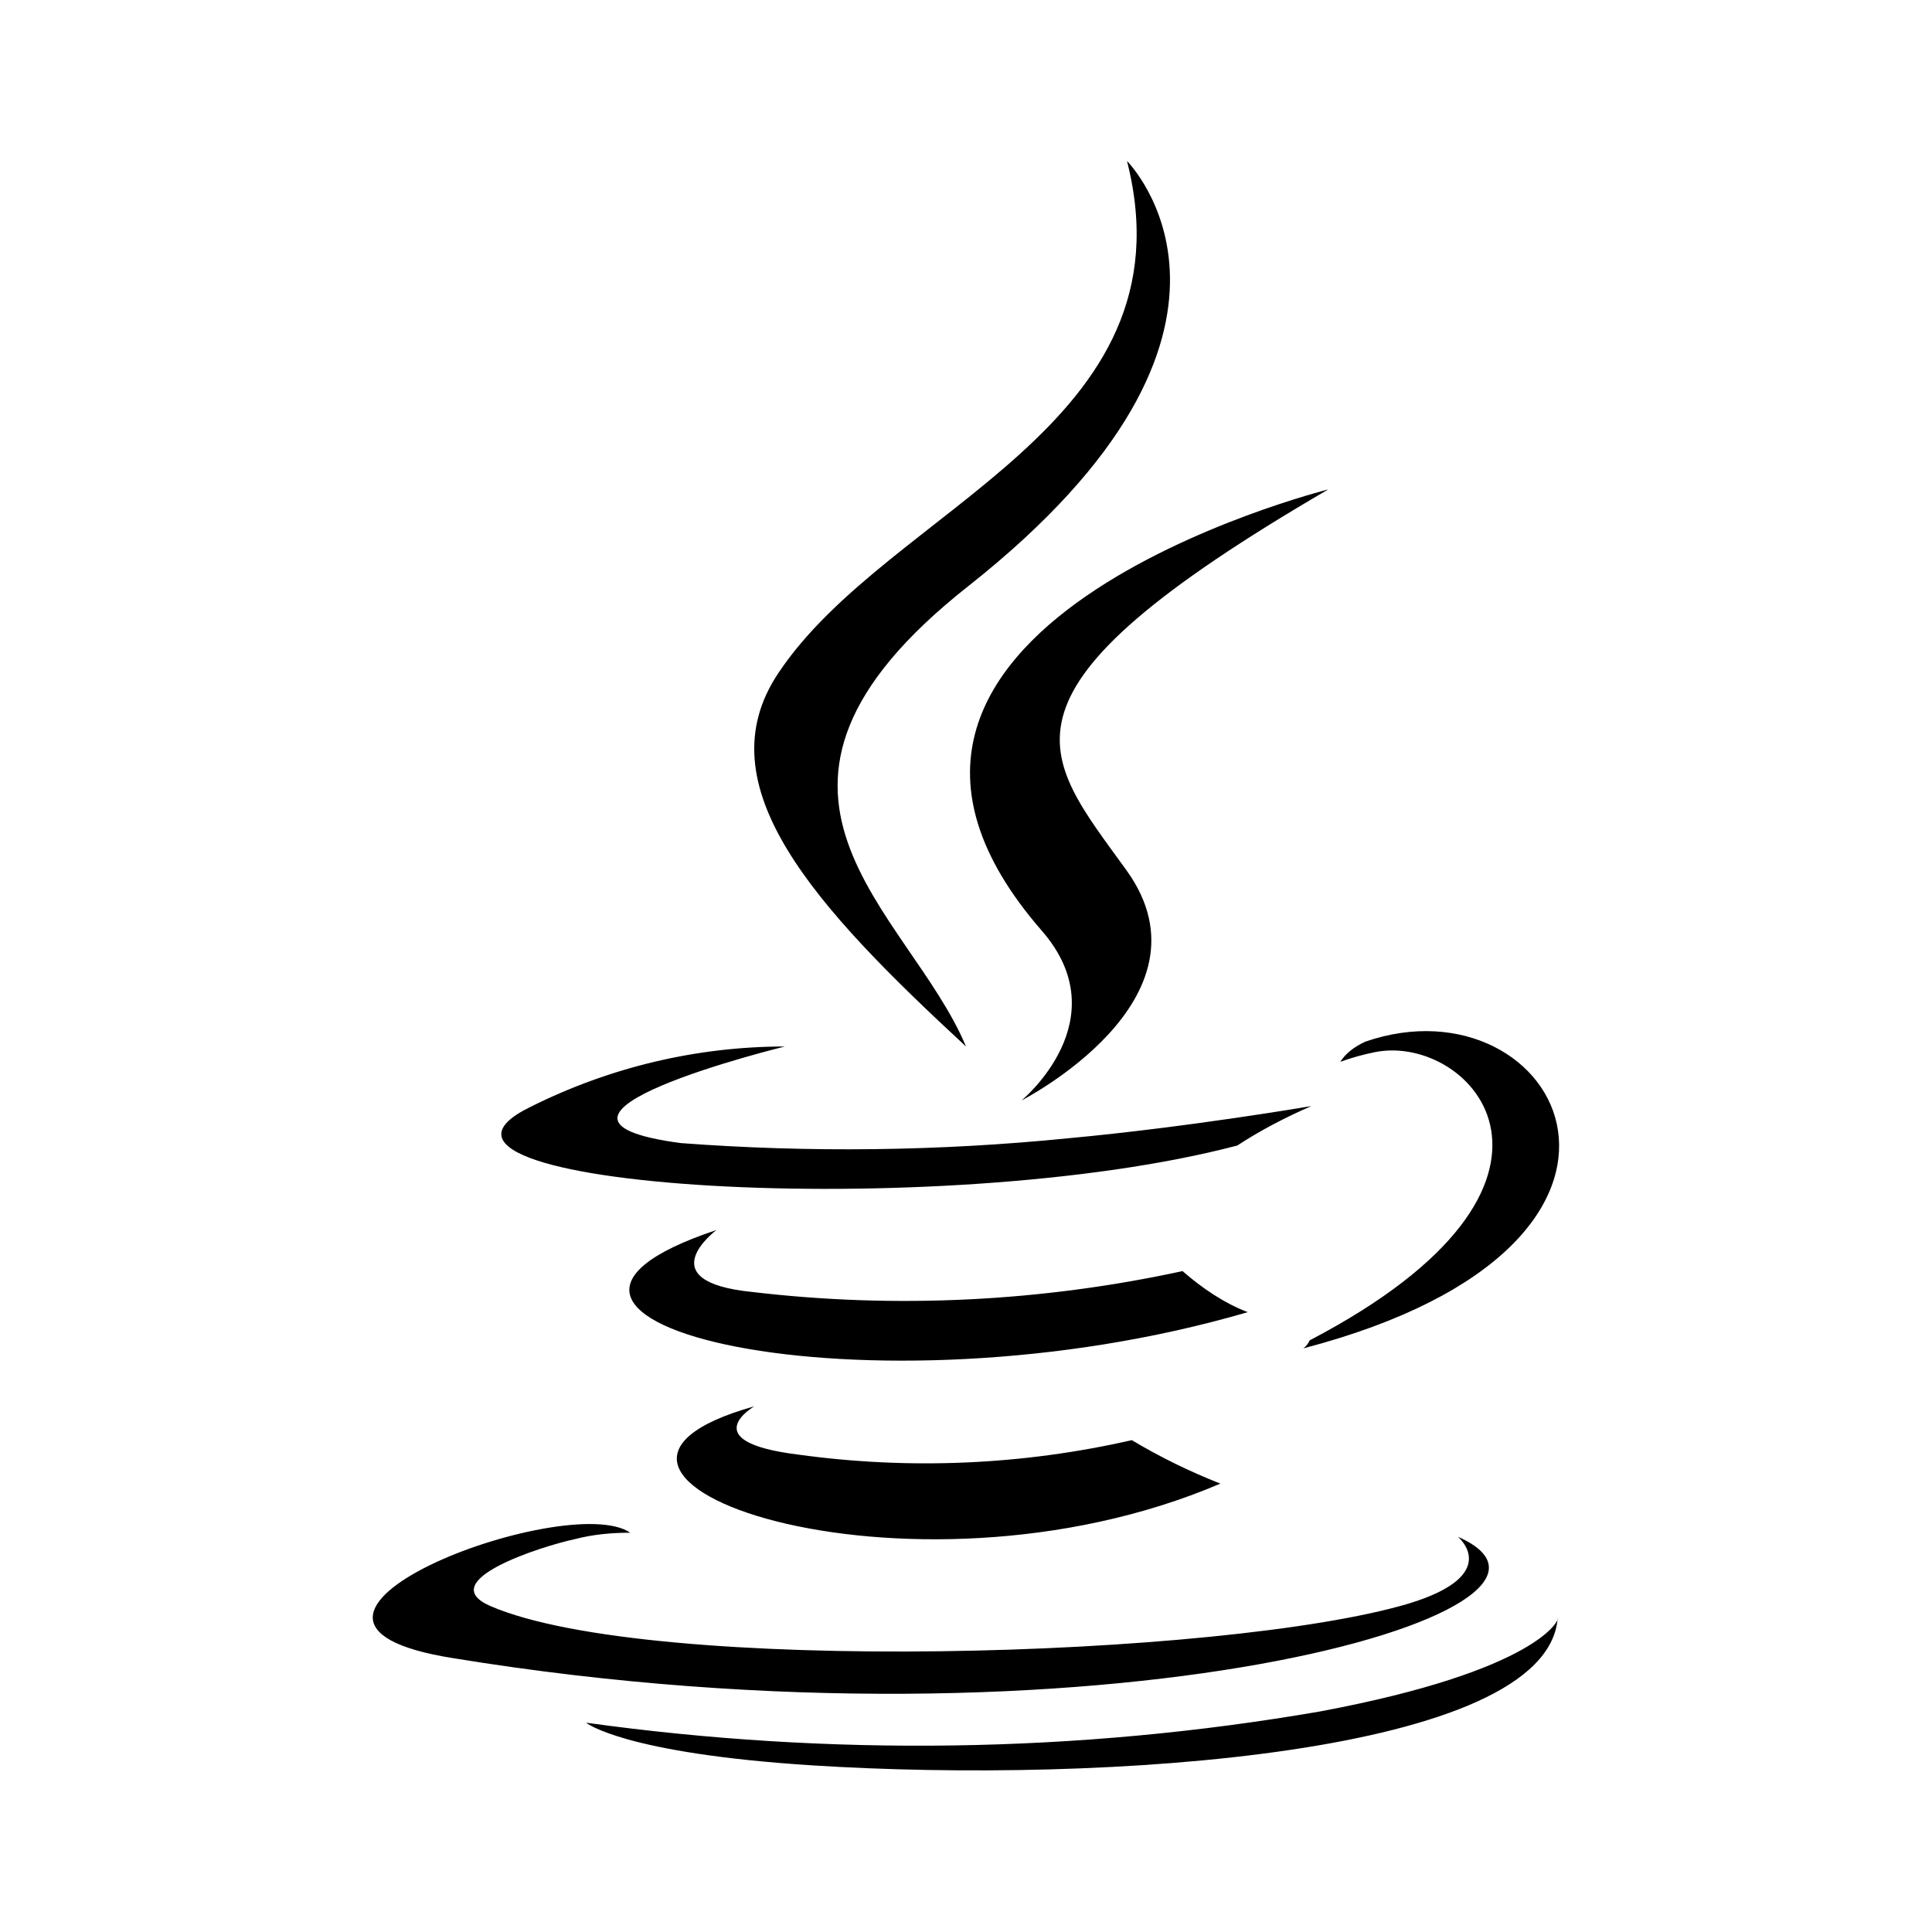
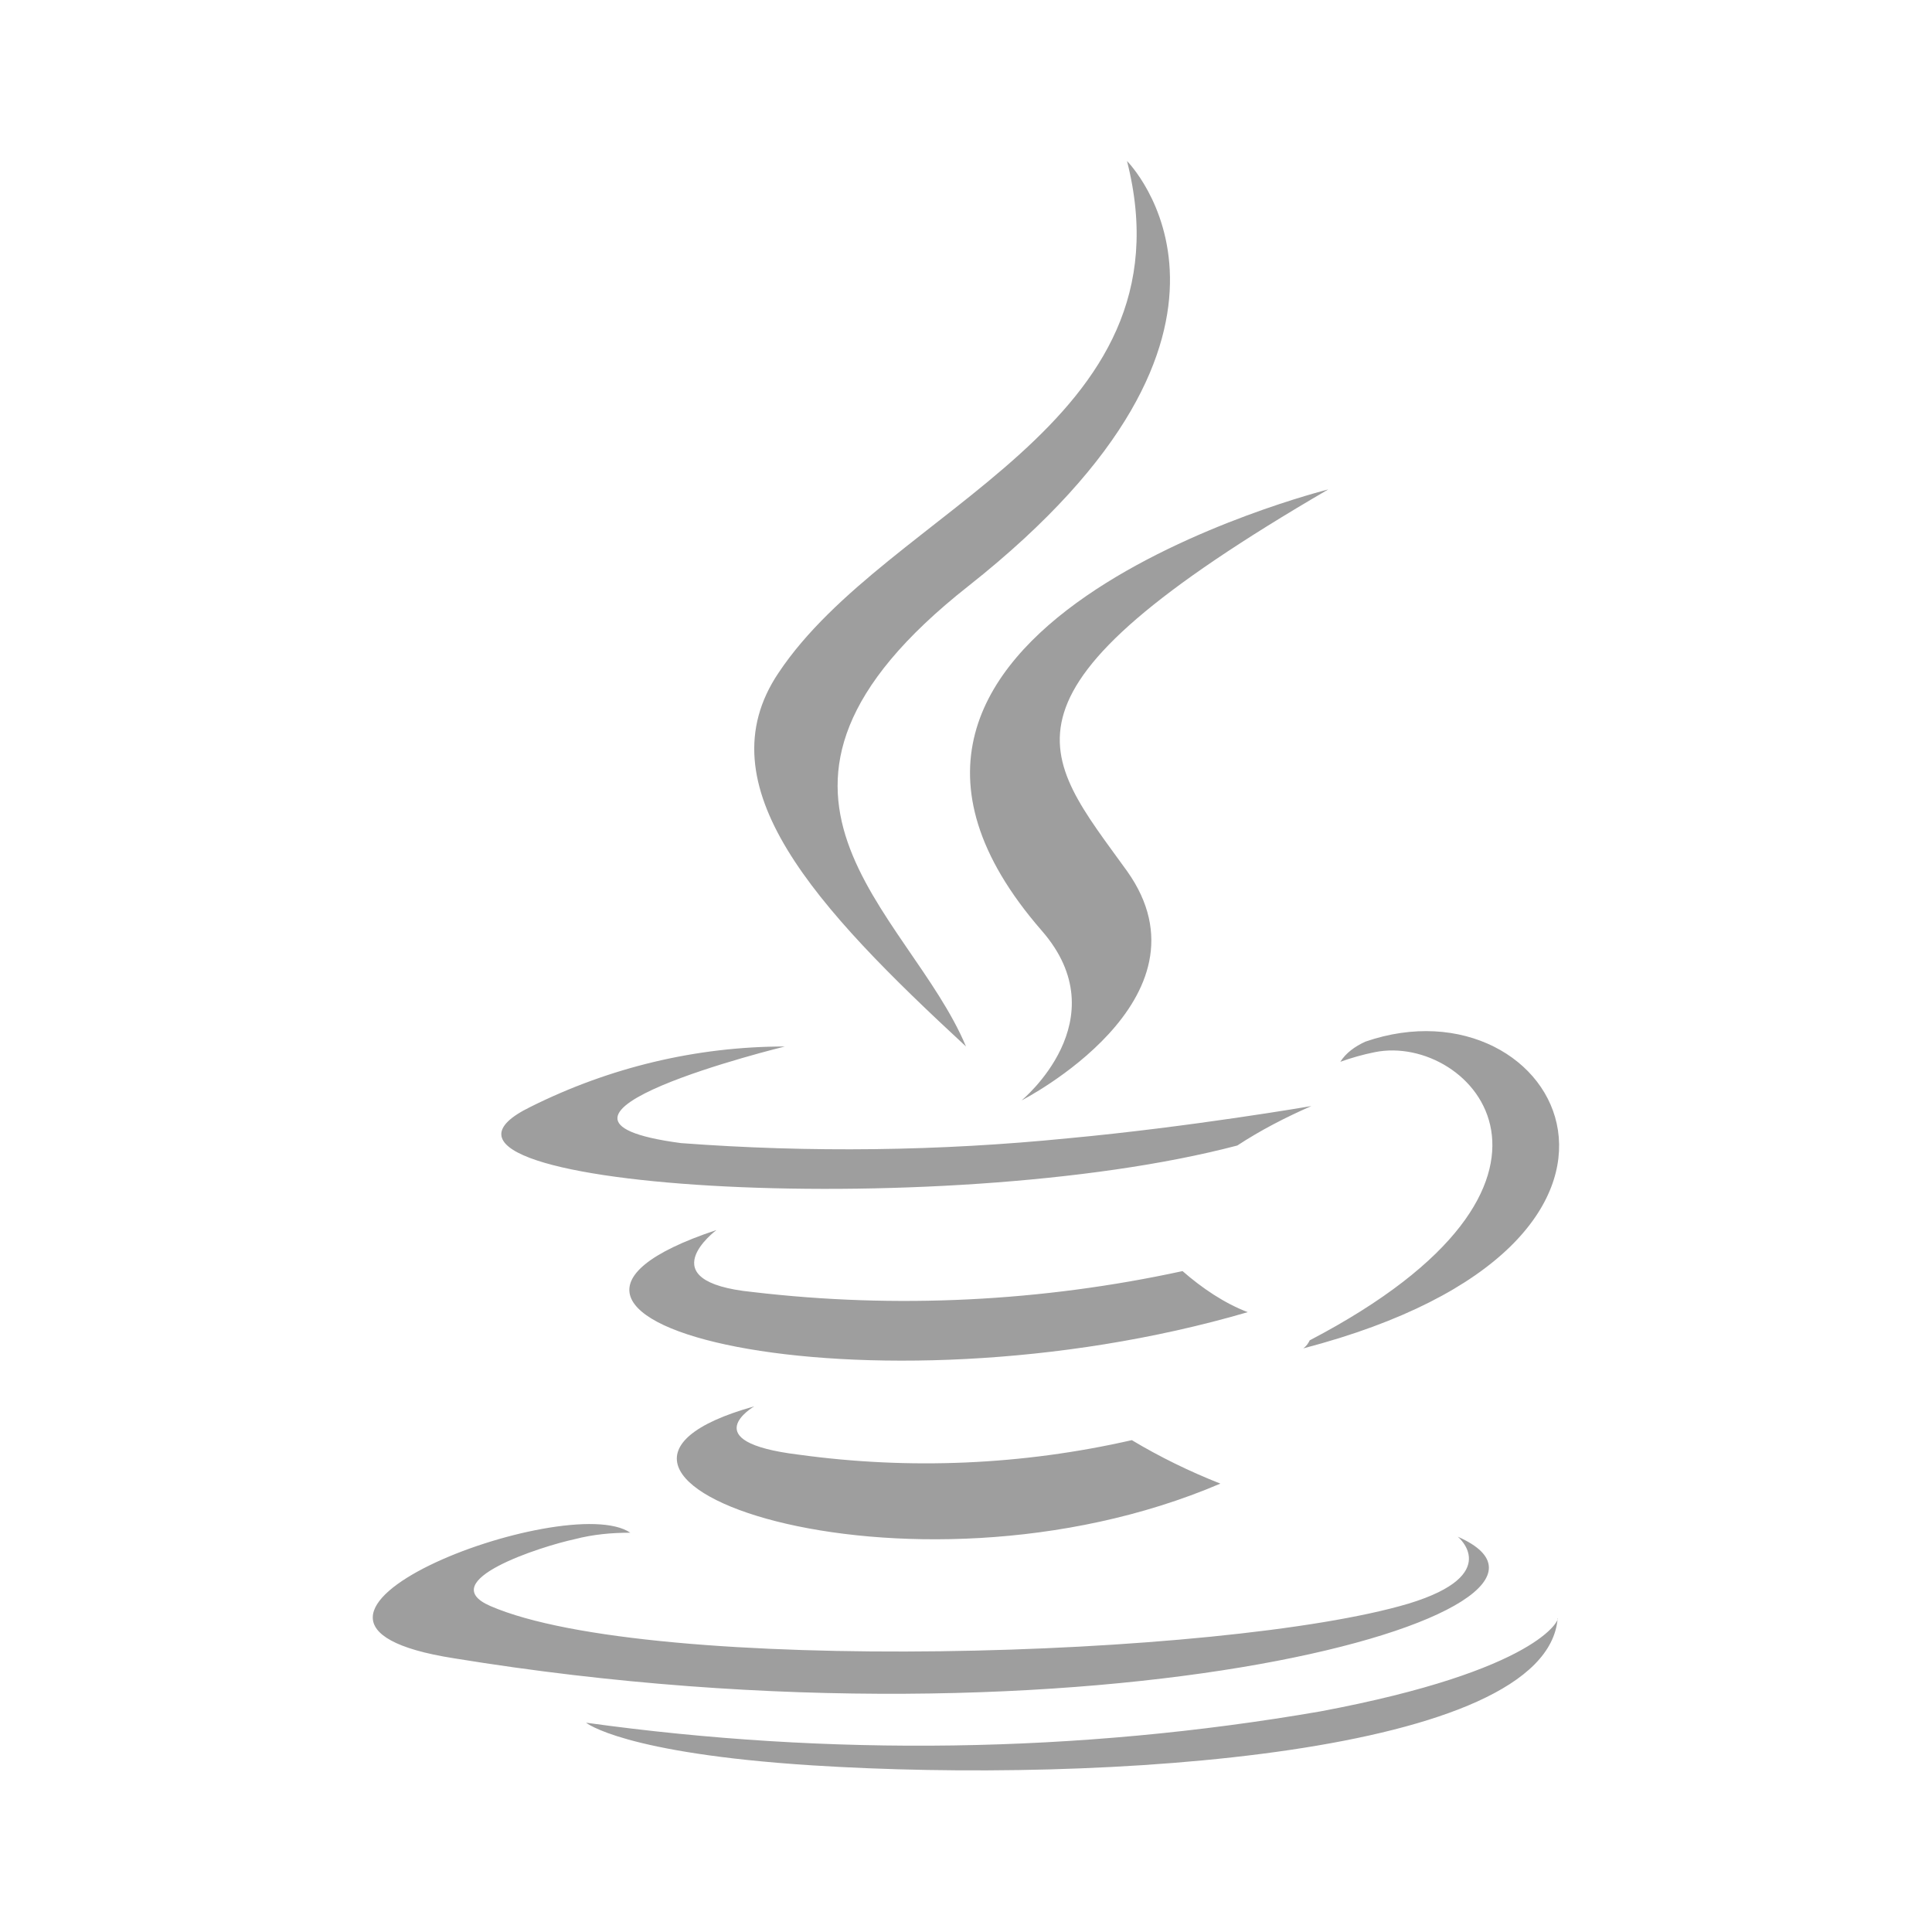
- <svg xmlns="http://www.w3.org/2000/svg" version="1.1" width="24" height="24" viewBox="0 0 24 24">
+ <svg xmlns="http://www.w3.org/2000/svg" version="1.1" width="24" height="24" fill="#9e9e9e" viewBox="0 0 24 24">
  <path d="M16.5,6.08C16.5,6.08 9.66,7.79 12.94,11.56C13.91,12.67 12.69,13.67 12.69,13.67C12.69,13.67 15.14,12.42 14,10.82C12.94,9.35 12.14,8.62 16.5,6.08M12.03,7.28C16.08,4.08 14,2 14,2C14.84,5.3 11.04,6.3 9.67,8.36C8.73,9.76 10.13,11.27 12,13C11.29,11.3 8.78,9.84 12.03,7.28M9.37,17.47C6.29,18.33 11.25,20.1 15.16,18.43C14.78,18.28 14.41,18.1 14.06,17.89C12.7,18.2 11.3,18.26 9.92,18.07C8.61,17.91 9.37,17.47 9.37,17.47M14.69,15.79C12.94,16.17 11.13,16.26 9.35,16.05C8.04,15.92 8.9,15.28 8.9,15.28C5.5,16.41 10.78,17.68 15.5,16.3C15.21,16.19 14.93,16 14.69,15.79M18.11,19.09C18.11,19.09 18.68,19.56 17.5,19.92C15.22,20.6 8.07,20.81 6.09,19.95C5.38,19.64 6.72,19.21 7.14,19.12C7.37,19.06 7.6,19.04 7.83,19.04C7.04,18.5 2.7,20.14 5.64,20.6C13.61,21.9 20.18,20 18.11,19.09M15.37,14.23C15.66,14.04 15.97,13.88 16.29,13.74C16.29,13.74 14.78,14 13.27,14.14C11.67,14.3 10.06,14.32 8.46,14.2C6.11,13.89 9.75,13 9.75,13C8.65,13 7.57,13.26 6.59,13.75C4.54,14.75 11.69,15.2 15.37,14.23M16.27,16.65C16.25,16.69 16.23,16.72 16.19,16.75C21.2,15.44 19.36,12.11 16.96,12.94C16.83,13 16.72,13.08 16.65,13.19C16.79,13.14 16.93,13.1 17.08,13.07C18.28,12.83 20,14.7 16.27,16.65M16.4,21.26C13.39,21.78 10.31,21.82 7.28,21.4C7.28,21.4 7.74,21.78 10.09,21.93C13.69,22.16 19.22,21.8 19.35,20.1C19.38,20.11 19.12,20.75 16.4,21.26Z" />
</svg>
